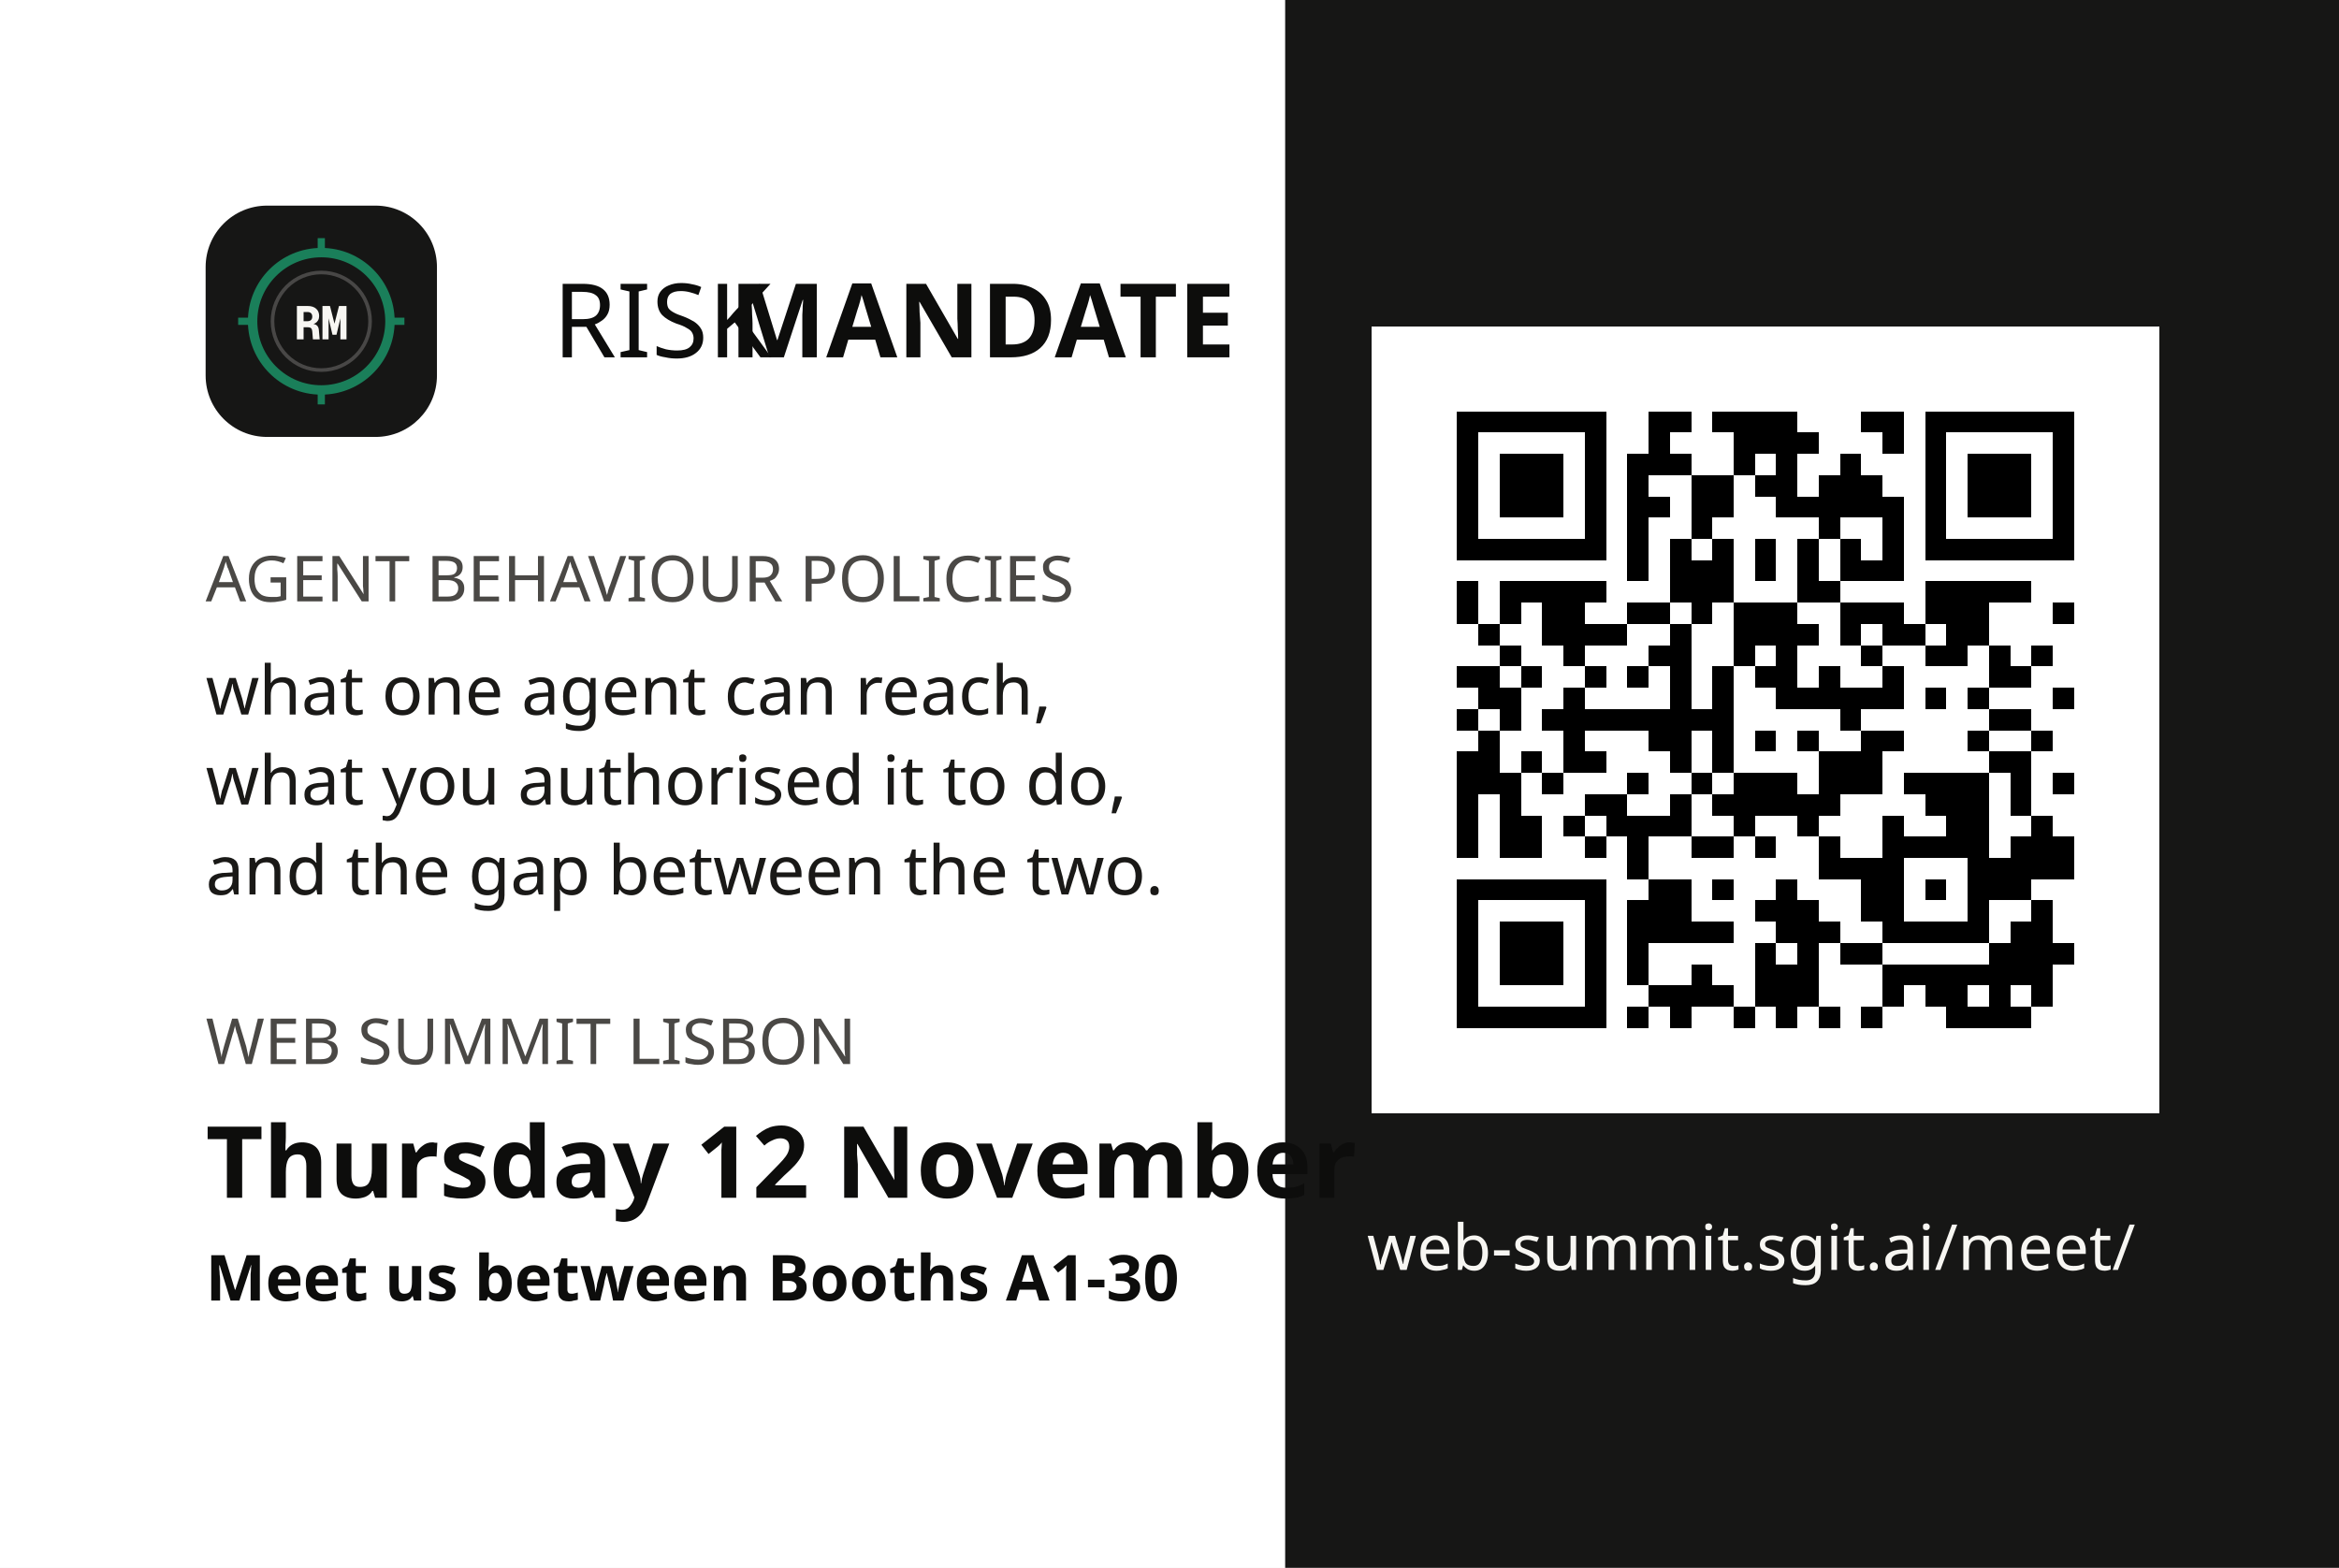
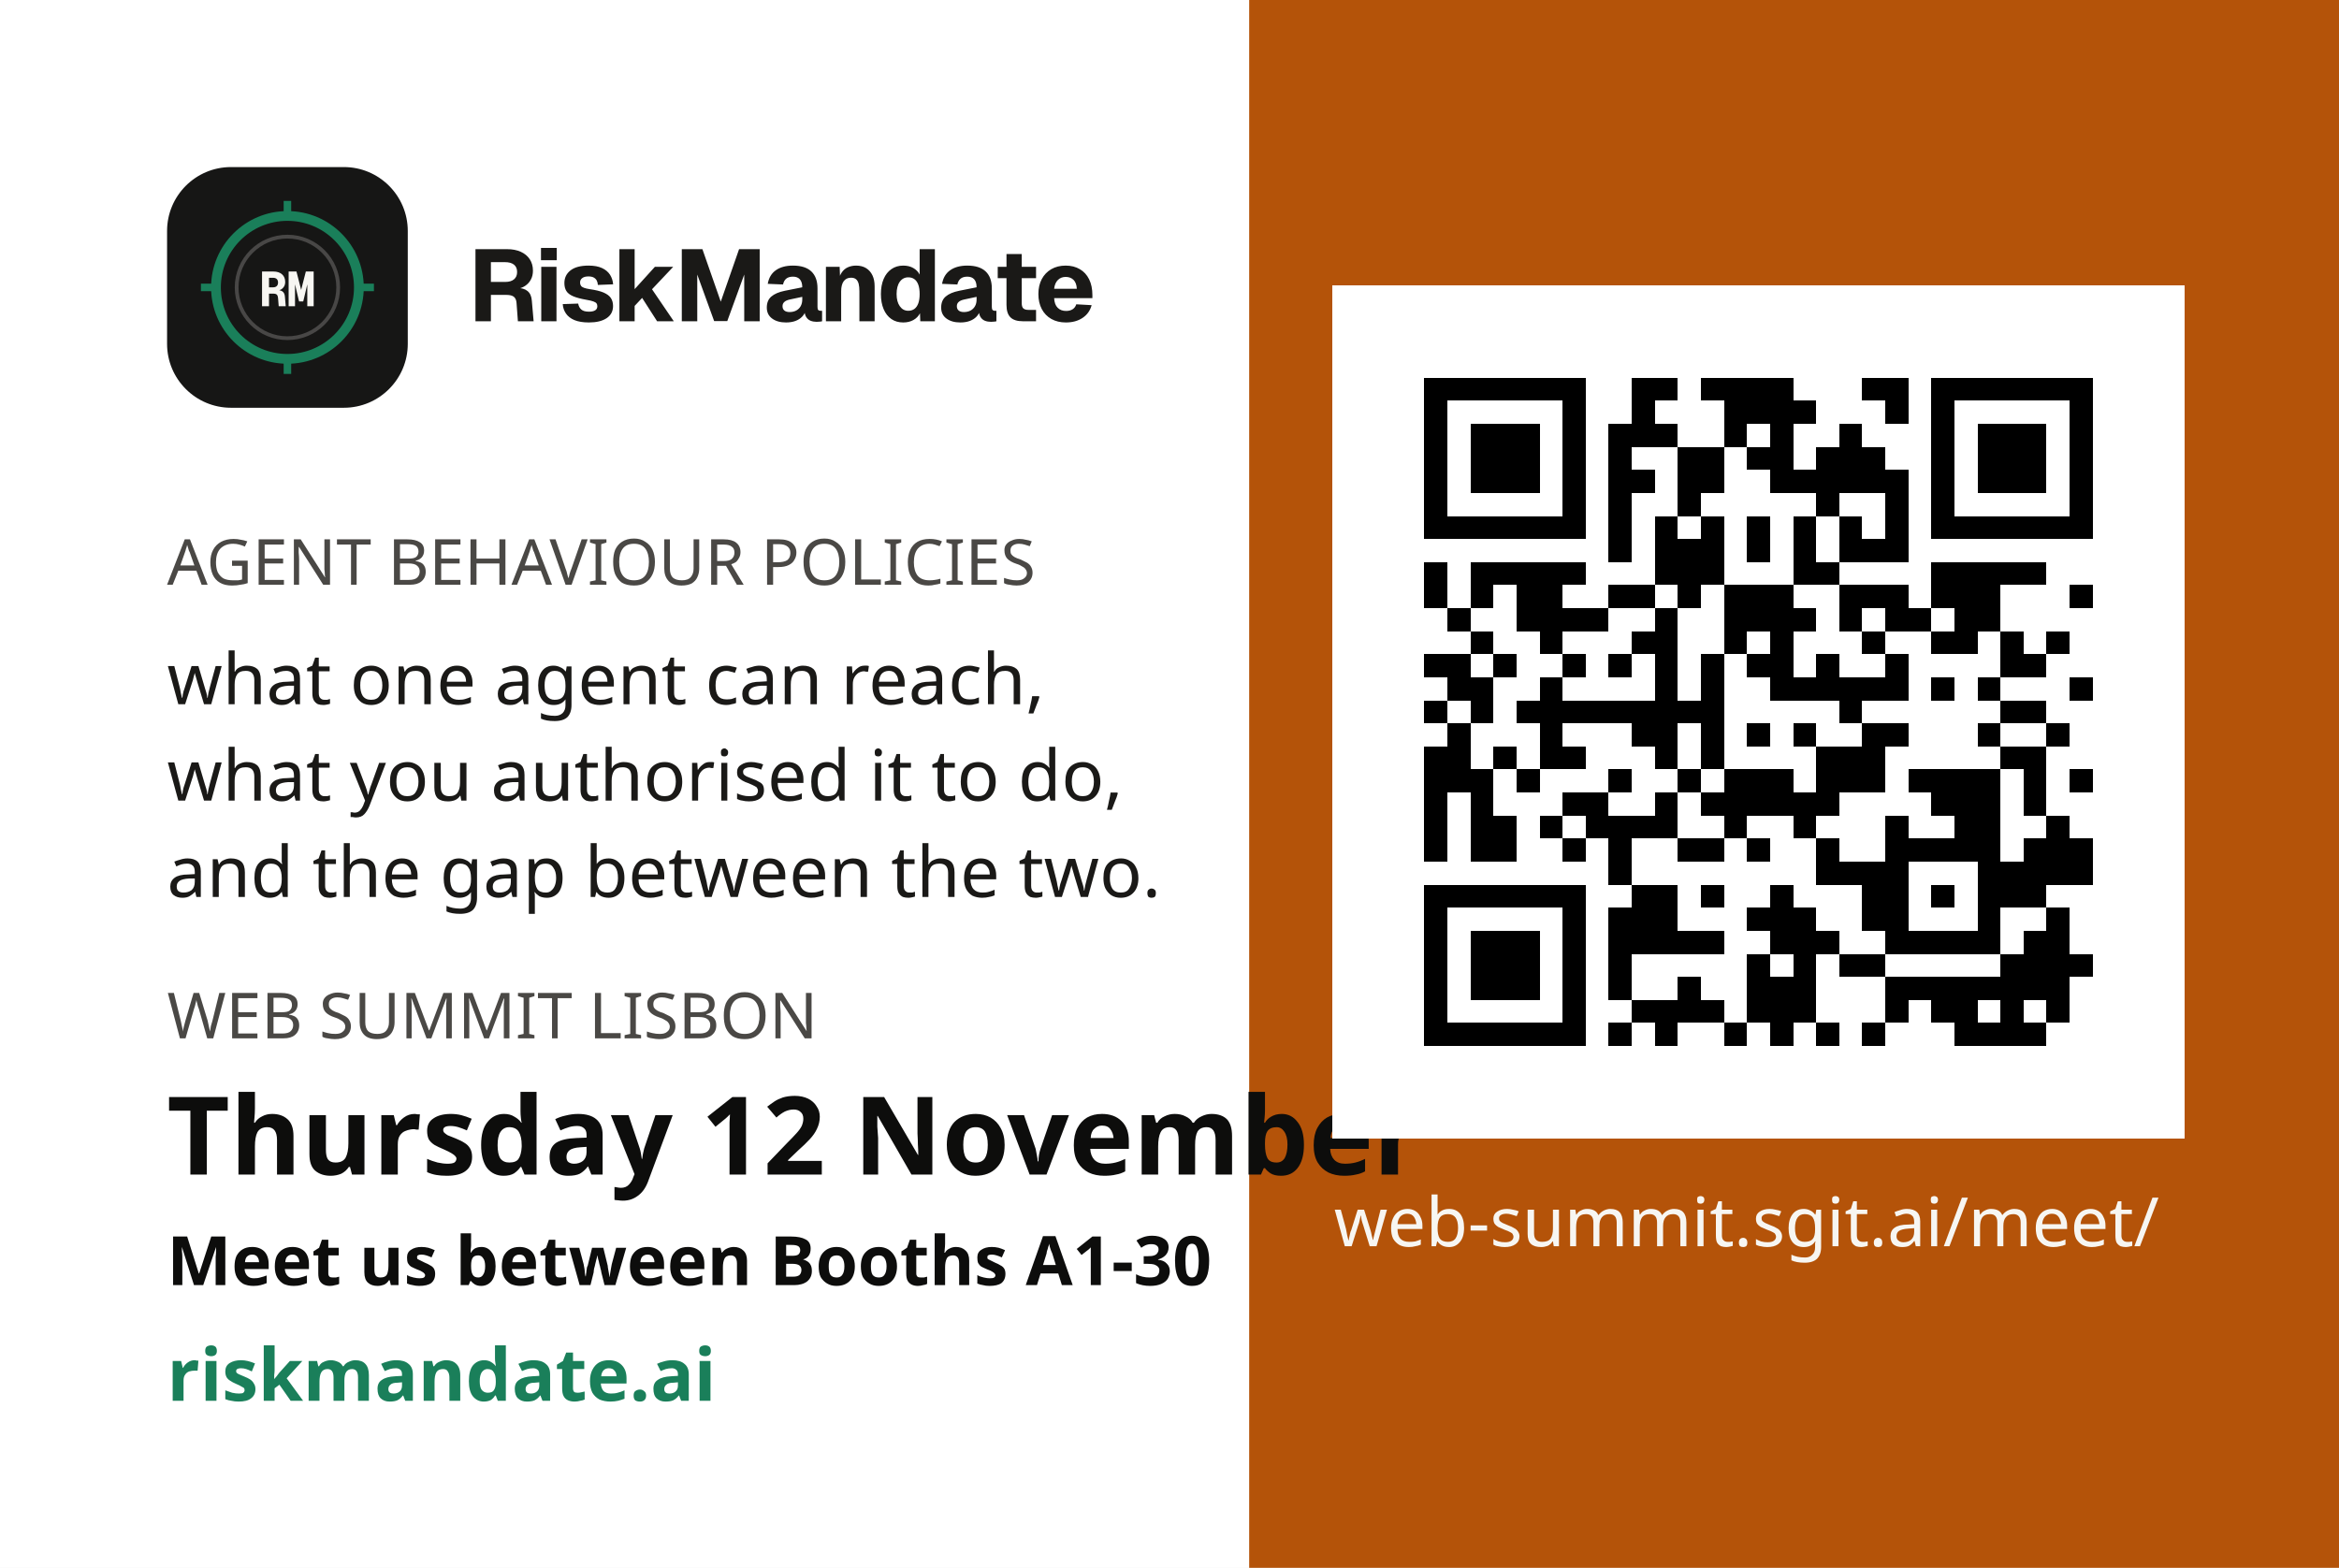
<svg xmlns="http://www.w3.org/2000/svg" width="91mm" height="61mm" viewBox="0 0 91 61">
  <rect x="0" y="0" width="91" height="61" fill="#FFFFFF" />
-   <rect x="50" y="0" width="41" height="61" fill="#161615" />
-   <g id="rm-logo" class="safe" data-role="logo" data-cut="containered" data-d="9" data-src="brand/riskmandate-mark.svg" transform="translate(8,8) scale(0.140625)">
+   <rect x="48.6" y="0" width="42.4" height="61" fill="#B45309" />
+   <g id="rm-logo" class="safe" data-role="logo" data-cut="containered" data-d="9.36" data-src="brand/riskmandate-mark.svg" transform="translate(6.5,6.5) scale(0.146324)">
    <rect width="64" height="64" rx="17" fill="#161615" />
    <circle cx="32" cy="32" r="19" stroke="#1A7F5A" stroke-width="2.6" fill="none" />
    <circle cx="32" cy="32" r="13.5" stroke="#484746" stroke-width="1" fill="none" />
    <g stroke="#1A7F5A" stroke-width="2">
      <line x1="32" y1="9" x2="32" y2="14" />
      <line x1="32" y1="50" x2="32" y2="55" />
      <line x1="9" y1="32" x2="14" y2="32" />
      <line x1="50" y1="32" x2="55" y2="32" />
    </g>
    <path d="M25.251 37.000L25.251 27.770L28.230 27.770C29.227 27.770 30.006 28.019 30.566 28.516C31.127 29.014 31.408 29.689 31.408 30.542C31.408 30.996 31.312 31.392 31.120 31.731C30.929 32.070 30.669 32.336 30.342 32.529C30.014 32.723 29.652 32.835 29.255 32.866L29.203 32.694C29.891 32.708 30.404 32.850 30.743 33.121C31.082 33.391 31.278 33.826 31.330 34.426L31.548 37.000L29.681 37.000L29.515 34.920C29.489 34.572 29.428 34.306 29.333 34.123C29.237 33.940 29.092 33.815 28.896 33.749C28.700 33.682 28.437 33.649 28.106 33.649L27.102 33.649L27.102 37.000ZM27.102 31.979L28.168 31.979C28.601 31.979 28.932 31.868 29.161 31.645C29.390 31.423 29.504 31.109 29.504 30.705C29.504 30.298 29.390 29.985 29.161 29.767C28.932 29.548 28.601 29.439 28.168 29.439L27.102 29.439ZM35.094 35.726L33.788 30.214L34.017 30.167L34.017 37.000L32.322 37.000L32.322 27.770L34.402 27.770L35.894 33.615L35.406 33.615L36.898 27.770L38.978 27.770L38.978 37.000L37.283 37.000L37.283 30.167L37.512 30.214L36.206 35.726Z" fill="#F7F6F2" />
  </g>
-   <text class="safe" data-role="wordmark" data-bg="#FFFFFF" x="21.5" y="13.9" font-family="Barlow Condensed" font-weight="300" font-size="4" fill="#0D0D0C">RISK</text>
-   <text class="safe" data-role="wordmark" data-bg="#FFFFFF" x="28.37" y="13.9" font-family="Barlow Condensed" font-weight="700" font-size="4" fill="#0D0D0C">MANDATE</text>
-   <text class="safe" data-role="label" data-bg="#FFFFFF" x="8" y="23.4" font-family="JetBrains Mono" font-weight="500" font-size="2.47" fill="#4A4845">AGENT BEHAVIOUR POLICIES</text>
-   <text class="safe" data-role="register" data-bg="#FFFFFF" x="8" y="27.8" font-family="Geist" font-weight="400" font-size="2.65" fill="#1A1917">what one agent can reach,</text>
-   <text class="safe" data-role="register" data-bg="#FFFFFF" x="8" y="31.3" font-family="Geist" font-weight="400" font-size="2.65" fill="#1A1917">what you authorised it to do,</text>
-   <text class="safe" data-role="register" data-bg="#FFFFFF" x="8" y="34.8" font-family="Geist" font-weight="400" font-size="2.65" fill="#1A1917">and the gap between the two.</text>
-   <text class="safe" data-role="event" data-bg="#FFFFFF" x="8" y="41.4" font-family="JetBrains Mono" font-weight="500" font-size="2.47" fill="#4A4845">WEB SUMMIT LISBON</text>
-   <text class="safe" data-role="event" data-bg="#FFFFFF" x="8" y="46.6" font-family="Barlow Condensed" font-weight="700" font-size="3.88" fill="#0D0D0C">Thursday 12 November</text>
-   <text class="safe" data-role="event" data-bg="#FFFFFF" x="8" y="50.6" font-family="Geist" font-weight="600" font-size="2.47" fill="#0D0D0C">Meet us between Booths A1-30</text>
-   <g id="qr" class="safe" data-role="qr" data-url="https://web-summit.sgit.ai/meet/" data-src="team/designer/qr/qr-meet.svg" shape-rendering="crispEdges" transform="translate(53.38,12.69) scale(0.827587)">
+   <g class="safe" data-role="lockup" data-src="brand/riskmandate-lockup-light.eps" transform="translate(6.5,6.5) scale(0.146324)">
+     <path d="M82 41L82 21.83L90.39 21.83C91.8 21.83 93.02 22.06 94.05 22.53C95.08 23 95.88 23.66 96.44 24.52C97 25.38 97.28 26.39 97.28 27.55C97.28 28.44 97.1 29.23 96.73 29.91C96.37 30.6 95.86 31.15 95.22 31.58C94.58 32.01 93.85 32.28 93.03 32.39L92.93 32.13C94.21 32.13 95.18 32.41 95.85 32.97C96.52 33.52 96.9 34.37 96.98 35.5L97.46 41L93.28 41L92.92 36.15C92.87 35.41 92.64 34.87 92.24 34.52C91.84 34.17 91.16 33.99 90.19 33.99L86.1 33.99L86.1 41ZM86.1 30.54L89.93 30.54C90.93 30.54 91.7 30.31 92.25 29.85C92.8 29.39 93.07 28.74 93.07 27.91C93.07 27.05 92.8 26.4 92.24 25.95C91.68 25.5 90.87 25.28 89.81 25.28L86.1 25.28ZM99.49 41L99.49 26.53L103.54 26.53L103.54 41ZM99.42 24.76L99.42 21.5L103.61 21.5L103.61 24.76ZM112.16 41.32C110.61 41.32 109.33 41.11 108.33 40.7C107.33 40.28 106.58 39.7 106.07 38.96C105.56 38.23 105.27 37.39 105.2 36.44L109.31 36.3C109.43 36.99 109.71 37.52 110.15 37.89C110.59 38.27 111.26 38.45 112.18 38.45C112.9 38.45 113.45 38.33 113.83 38.09C114.21 37.85 114.4 37.49 114.4 37C114.4 36.7 114.33 36.45 114.19 36.25C114.04 36.05 113.76 35.88 113.35 35.73C112.94 35.58 112.33 35.43 111.53 35.3C110.02 35.03 108.83 34.72 107.97 34.35C107.11 33.98 106.51 33.52 106.16 32.95C105.81 32.38 105.64 31.68 105.64 30.84C105.64 29.45 106.18 28.33 107.26 27.48C108.34 26.63 109.95 26.2 112.08 26.2C113.54 26.2 114.73 26.42 115.66 26.86C116.59 27.29 117.3 27.89 117.78 28.64C118.25 29.39 118.53 30.24 118.6 31.18L114.54 31.34C114.52 30.89 114.42 30.5 114.24 30.16C114.05 29.82 113.78 29.55 113.42 29.36C113.06 29.17 112.6 29.08 112.03 29.08C111.32 29.08 110.77 29.22 110.39 29.52C110 29.81 109.81 30.2 109.81 30.7C109.81 31.05 109.89 31.33 110.05 31.56C110.2 31.79 110.47 31.97 110.86 32.11C111.24 32.25 111.76 32.37 112.42 32.47C113.94 32.69 115.15 32.98 116.05 33.36C116.95 33.75 117.6 34.23 117.99 34.81C118.38 35.4 118.58 36.11 118.58 36.94C118.58 38.35 118 39.43 116.86 40.19C115.71 40.95 114.14 41.32 112.16 41.32ZM120.27 41L120.27 21.83L124.32 21.83L124.32 32.46L129.7 26.53L134.57 26.53L128.94 32.49L134.73 41L130.29 41L126.31 34.79L124.32 36.92L124.32 41ZM136.86 41L136.86 21.83L142.34 21.83L147.22 35.79L152.09 21.83L157.57 21.83L157.57 41L153.46 41L153.46 28.58L148.95 40.95L145.46 40.95L140.97 28.58L140.97 41ZM164.56 41.32C163.05 41.32 161.82 40.98 160.88 40.28C159.94 39.59 159.46 38.62 159.46 37.37C159.46 36.1 159.86 35.12 160.66 34.43C161.47 33.73 162.66 33.22 164.23 32.9L168.89 31.97C168.89 31.04 168.68 30.33 168.25 29.85C167.83 29.38 167.22 29.14 166.42 29.14C165.66 29.14 165.06 29.32 164.63 29.67C164.2 30.03 163.92 30.54 163.78 31.22L159.71 31.05C159.99 29.45 160.71 28.24 161.87 27.43C163.03 26.61 164.54 26.2 166.42 26.2C168.58 26.2 170.21 26.72 171.3 27.75C172.39 28.78 172.94 30.28 172.94 32.26L172.94 37.19C172.94 37.6 173.01 37.87 173.14 38.01C173.28 38.15 173.49 38.22 173.76 38.22L174.16 38.22L174.16 41C174.04 41.04 173.83 41.08 173.55 41.1C173.27 41.14 172.99 41.15 172.72 41.15C172.14 41.15 171.61 41.06 171.11 40.87C170.62 40.67 170.22 40.34 169.92 39.85C169.62 39.37 169.47 38.69 169.47 37.8L169.81 38.08C169.63 38.73 169.32 39.3 168.85 39.78C168.39 40.27 167.79 40.65 167.07 40.92C166.34 41.19 165.51 41.32 164.56 41.32ZM165.52 38.55C166.19 38.55 166.78 38.41 167.28 38.15C167.78 37.88 168.18 37.5 168.46 37C168.74 36.5 168.89 35.91 168.89 35.21L168.89 34.51L165.6 35.21C164.94 35.35 164.45 35.56 164.13 35.86C163.8 36.15 163.64 36.53 163.64 36.99C163.64 37.49 163.8 37.87 164.12 38.14C164.44 38.41 164.91 38.55 165.52 38.55ZM175.18 41L175.18 26.53L178.83 26.53L178.99 30.77L178.5 30.64C178.63 29.56 178.92 28.69 179.37 28.05C179.81 27.4 180.36 26.93 181.03 26.64C181.69 26.35 182.41 26.2 183.2 26.2C184.25 26.2 185.14 26.43 185.87 26.88C186.6 27.34 187.16 27.97 187.55 28.79C187.94 29.61 188.13 30.58 188.13 31.7L188.13 41L184.08 41L184.08 33.04C184.08 32.27 184.02 31.61 183.89 31.07C183.75 30.53 183.53 30.12 183.2 29.84C182.88 29.56 182.43 29.42 181.86 29.42C181.02 29.42 180.37 29.73 179.91 30.35C179.46 30.97 179.23 31.87 179.23 33.04L179.23 41ZM195.73 41.32C194.51 41.32 193.46 41.02 192.57 40.4C191.68 39.78 191 38.91 190.52 37.77C190.04 36.64 189.8 35.3 189.8 33.76C189.8 32.22 190.04 30.89 190.53 29.75C191.01 28.62 191.7 27.75 192.6 27.13C193.49 26.51 194.53 26.2 195.73 26.2C196.76 26.2 197.65 26.41 198.4 26.84C199.15 27.26 199.72 27.84 200.1 28.59L200.1 21.83L204.15 21.83L204.15 41L200.27 41L200.19 38.87C199.79 39.65 199.2 40.25 198.42 40.68C197.64 41.11 196.74 41.32 195.73 41.32ZM197.07 38.21C197.72 38.21 198.27 38.04 198.72 37.71C199.17 37.37 199.51 36.87 199.75 36.21C199.98 35.55 200.1 34.74 200.1 33.76C200.1 32.78 199.98 31.96 199.75 31.3C199.51 30.64 199.17 30.15 198.72 29.82C198.27 29.48 197.72 29.32 197.07 29.32C196.12 29.32 195.37 29.72 194.81 30.51C194.25 31.3 193.97 32.39 193.97 33.76C193.97 35.11 194.25 36.19 194.82 37C195.38 37.8 196.13 38.21 197.07 38.21ZM210.91 41.32C209.4 41.32 208.18 40.98 207.23 40.28C206.29 39.59 205.82 38.62 205.82 37.37C205.82 36.1 206.22 35.12 207.02 34.43C207.82 33.73 209.01 33.22 210.59 32.9L215.24 31.97C215.24 31.04 215.03 30.33 214.61 29.85C214.19 29.38 213.58 29.14 212.78 29.14C212.01 29.14 211.42 29.32 210.99 29.67C210.56 30.03 210.27 30.54 210.13 31.22L206.06 31.05C206.34 29.45 207.06 28.24 208.22 27.43C209.38 26.61 210.9 26.2 212.78 26.2C214.94 26.2 216.56 26.72 217.65 27.75C218.74 28.78 219.29 30.28 219.29 32.26L219.29 37.19C219.29 37.6 219.36 37.87 219.5 38.01C219.64 38.15 219.84 38.22 220.11 38.22L220.51 38.22L220.51 41C220.39 41.04 220.19 41.08 219.91 41.1C219.62 41.14 219.34 41.15 219.07 41.15C218.5 41.15 217.96 41.06 217.46 40.87C216.97 40.67 216.57 40.34 216.27 39.85C215.97 39.37 215.82 38.69 215.82 37.8L216.16 38.08C215.99 38.73 215.67 39.3 215.21 39.78C214.74 40.27 214.15 40.65 213.42 40.92C212.7 41.19 211.86 41.32 210.91 41.32ZM211.87 38.55C212.54 38.55 213.13 38.41 213.63 38.15C214.13 37.88 214.53 37.5 214.81 37C215.1 36.5 215.24 35.91 215.24 35.21L215.24 34.51L211.96 35.21C211.3 35.35 210.81 35.56 210.48 35.86C210.15 36.15 209.99 36.53 209.99 36.99C209.99 37.49 210.15 37.87 210.47 38.14C210.79 38.41 211.26 38.55 211.87 38.55ZM227.55 41C226.05 41 224.94 40.65 224.24 39.95C223.54 39.26 223.19 38.16 223.19 36.65L223.19 23.13L227.24 23.13L227.24 36.17C227.24 36.86 227.39 37.34 227.68 37.59C227.97 37.85 228.42 37.98 229.03 37.98L231.05 37.98L231.05 41ZM220.86 29.55L220.86 26.53L231.05 26.53L231.05 29.55ZM238.98 41.32C237.5 41.32 236.21 41.01 235.12 40.39C234.02 39.77 233.17 38.89 232.57 37.75C231.97 36.62 231.67 35.29 231.67 33.76C231.67 32.24 231.97 30.92 232.57 29.79C233.17 28.66 234.02 27.78 235.1 27.15C236.19 26.52 237.47 26.2 238.93 26.2C240.37 26.2 241.62 26.52 242.69 27.15C243.76 27.77 244.58 28.67 245.16 29.84C245.74 31.01 246.03 32.41 246.03 34.03L246.03 34.85L235.86 34.85C235.92 36 236.23 36.85 236.8 37.41C237.36 37.98 238.11 38.26 239.04 38.26C239.73 38.26 240.3 38.11 240.77 37.81C241.23 37.52 241.56 37.08 241.75 36.49L245.83 36.72C245.44 38.17 244.63 39.3 243.41 40.11C242.19 40.92 240.72 41.32 238.98 41.32ZM235.86 32.37L241.89 32.37C241.84 31.31 241.54 30.52 241.01 29.99C240.47 29.47 239.78 29.21 238.93 29.21C238.09 29.21 237.4 29.48 236.85 30.03C236.3 30.58 235.97 31.36 235.86 32.37Z" fill="#1A1917" />
+   </g>
+   <text class="safe" data-role="label" data-bg="#FFFFFF" x="6.5" y="22.75" font-family="JetBrains Mono" font-weight="500" font-size="2.47" fill="#4A4845">AGENT BEHAVIOUR POLICIES</text>
+   <text class="safe" data-role="register" data-bg="#FFFFFF" x="6.5" y="27.4" font-family="Geist" font-weight="400" font-size="2.75" fill="#1A1917">what one agent can reach,</text>
+   <text class="safe" data-role="register" data-bg="#FFFFFF" x="6.5" y="31.15" font-family="Geist" font-weight="400" font-size="2.75" fill="#1A1917">what you authorised it to do,</text>
+   <text class="safe" data-role="register" data-bg="#FFFFFF" x="6.5" y="34.9" font-family="Geist" font-weight="400" font-size="2.75" fill="#1A1917">and the gap between the two.</text>
+   <text class="safe" data-role="event" data-bg="#FFFFFF" x="6.5" y="40.4" font-family="JetBrains Mono" font-weight="500" font-size="2.47" fill="#4A4845">WEB SUMMIT LISBON</text>
+   <text class="safe" data-role="event" data-bg="#FFFFFF" x="6.5" y="45.7" font-family="Barlow Condensed" font-weight="700" font-size="4.23" fill="#0D0D0C">Thursday 12 November</text>
+   <text class="safe" data-role="event" data-bg="#FFFFFF" x="6.5" y="50" font-family="Geist" font-weight="600" font-size="2.65" fill="#0D0D0C">Meet us between Booths A1-30</text>
+   <text class="safe" data-role="site" data-bg="#FFFFFF" x="6.5" y="54.5" font-family="Geist" font-weight="600" font-size="2.82" fill="#1A7F5A">riskmandate.ai</text>
+   <g id="qr" class="safe" data-role="qr" data-url="https://web-summit.sgit.ai/meet/" data-src="team/designer/qr/qr-meet.svg" shape-rendering="crispEdges" transform="translate(51.83,11.11) scale(0.896552)">
    <rect width="37" height="37" fill="#fff" />
    <path d="M4 4h7v1h-7zM13 4h2v1h-2zM16 4h4v1h-4zM23 4h2v1h-2zM26 4h7v1h-7zM4 5h1v1h-1zM10 5h1v1h-1zM13 5h1v1h-1zM17 5h4v1h-4zM24 5h1v1h-1zM26 5h1v1h-1zM32 5h1v1h-1zM4 6h1v1h-1zM6 6h3v1h-3zM10 6h1v1h-1zM12 6h3v1h-3zM17 6h1v1h-1zM19 6h1v1h-1zM22 6h1v1h-1zM26 6h1v1h-1zM28 6h3v1h-3zM32 6h1v1h-1zM4 7h1v1h-1zM6 7h3v1h-3zM10 7h1v1h-1zM12 7h1v1h-1zM15 7h2v1h-2zM18 7h2v1h-2zM21 7h3v1h-3zM26 7h1v1h-1zM28 7h3v1h-3zM32 7h1v1h-1zM4 8h1v1h-1zM6 8h3v1h-3zM10 8h1v1h-1zM12 8h2v1h-2zM15 8h2v1h-2zM19 8h6v1h-6zM26 8h1v1h-1zM28 8h3v1h-3zM32 8h1v1h-1zM4 9h1v1h-1zM10 9h1v1h-1zM12 9h1v1h-1zM15 9h1v1h-1zM21 9h1v1h-1zM24 9h1v1h-1zM26 9h1v1h-1zM32 9h1v1h-1zM4 10h7v1h-7zM12 10h1v1h-1zM14 10h1v1h-1zM16 10h1v1h-1zM18 10h1v1h-1zM20 10h1v1h-1zM22 10h1v1h-1zM24 10h1v1h-1zM26 10h7v1h-7zM12 11h1v1h-1zM14 11h3v1h-3zM18 11h1v1h-1zM20 11h1v1h-1zM22 11h3v1h-3zM4 12h1v1h-1zM6 12h5v1h-5zM14 12h3v1h-3zM20 12h2v1h-2zM26 12h5v1h-5zM4 13h1v1h-1zM6 13h1v1h-1zM8 13h2v1h-2zM12 13h2v1h-2zM15 13h1v1h-1zM17 13h3v1h-3zM22 13h3v1h-3zM26 13h3v1h-3zM32 13h1v1h-1zM5 14h1v1h-1zM8 14h4v1h-4zM14 14h1v1h-1zM17 14h4v1h-4zM22 14h1v1h-1zM24 14h2v1h-2zM27 14h2v1h-2zM6 15h1v1h-1zM9 15h1v1h-1zM13 15h2v1h-2zM17 15h1v1h-1zM19 15h1v1h-1zM23 15h1v1h-1zM26 15h2v1h-2zM29 15h1v1h-1zM31 15h1v1h-1zM4 16h2v1h-2zM7 16h1v1h-1zM10 16h1v1h-1zM12 16h1v1h-1zM14 16h1v1h-1zM16 16h1v1h-1zM18 16h2v1h-2zM21 16h1v1h-1zM24 16h1v1h-1zM29 16h2v1h-2zM5 17h2v1h-2zM9 17h1v1h-1zM14 17h1v1h-1zM16 17h1v1h-1zM19 17h6v1h-6zM26 17h1v1h-1zM28 17h1v1h-1zM32 17h1v1h-1zM4 18h1v1h-1zM6 18h1v1h-1zM8 18h9v1h-9zM22 18h1v1h-1zM29 18h2v1h-2zM5 19h1v1h-1zM9 19h1v1h-1zM13 19h2v1h-2zM16 19h1v1h-1zM18 19h1v1h-1zM20 19h1v1h-1zM23 19h2v1h-2zM28 19h1v1h-1zM31 19h1v1h-1zM4 20h2v1h-2zM7 20h1v1h-1zM9 20h2v1h-2zM14 20h1v1h-1zM16 20h1v1h-1zM21 20h3v1h-3zM29 20h2v1h-2zM4 21h3v1h-3zM8 21h1v1h-1zM12 21h1v1h-1zM15 21h1v1h-1zM17 21h3v1h-3zM21 21h3v1h-3zM25 21h4v1h-4zM30 21h1v1h-1zM32 21h1v1h-1zM4 22h1v1h-1zM6 22h1v1h-1zM10 22h2v1h-2zM14 22h1v1h-1zM16 22h6v1h-6zM26 22h3v1h-3zM30 22h1v1h-1zM4 23h1v1h-1zM6 23h2v1h-2zM9 23h1v1h-1zM11 23h4v1h-4zM17 23h1v1h-1zM20 23h1v1h-1zM24 23h1v1h-1zM27 23h2v1h-2zM31 23h1v1h-1zM4 24h1v1h-1zM6 24h2v1h-2zM10 24h1v1h-1zM12 24h1v1h-1zM15 24h2v1h-2zM18 24h1v1h-1zM21 24h1v1h-1zM24 24h5v1h-5zM30 24h3v1h-3zM12 25h1v1h-1zM21 25h4v1h-4zM28 25h5v1h-5zM4 26h7v1h-7zM13 26h2v1h-2zM16 26h1v1h-1zM19 26h1v1h-1zM23 26h2v1h-2zM26 26h1v1h-1zM28 26h3v1h-3zM4 27h1v1h-1zM10 27h1v1h-1zM12 27h3v1h-3zM18 27h3v1h-3zM23 27h2v1h-2zM28 27h1v1h-1zM31 27h1v1h-1zM4 28h1v1h-1zM6 28h3v1h-3zM10 28h1v1h-1zM12 28h5v1h-5zM19 28h3v1h-3zM24 28h5v1h-5zM30 28h2v1h-2zM4 29h1v1h-1zM6 29h3v1h-3zM10 29h1v1h-1zM12 29h1v1h-1zM18 29h1v1h-1zM20 29h1v1h-1zM22 29h2v1h-2zM29 29h4v1h-4zM4 30h1v1h-1zM6 30h3v1h-3zM10 30h1v1h-1zM12 30h1v1h-1zM15 30h1v1h-1zM18 30h3v1h-3zM24 30h8v1h-8zM4 31h1v1h-1zM10 31h1v1h-1zM13 31h4v1h-4zM18 31h3v1h-3zM24 31h1v1h-1zM26 31h2v1h-2zM29 31h1v1h-1zM31 31h1v1h-1zM4 32h7v1h-7zM12 32h1v1h-1zM14 32h1v1h-1zM17 32h1v1h-1zM19 32h1v1h-1zM21 32h1v1h-1zM23 32h1v1h-1zM27 32h4v1h-4z" fill="#000" />
  </g>
-   <text class="safe" data-role="url" data-bg="#161615" x="53.18" y="49.41" font-family="Geist" font-weight="500" font-size="2.47" fill="#F7F6F2">web-summit.sgit.ai/meet/</text>
+   <text class="safe" data-role="url" data-bg="#B45309" x="51.9" y="48.49" font-family="Geist" font-weight="500" font-size="2.65" fill="#F7F6F2">web-summit.sgit.ai/meet/</text>
</svg>
